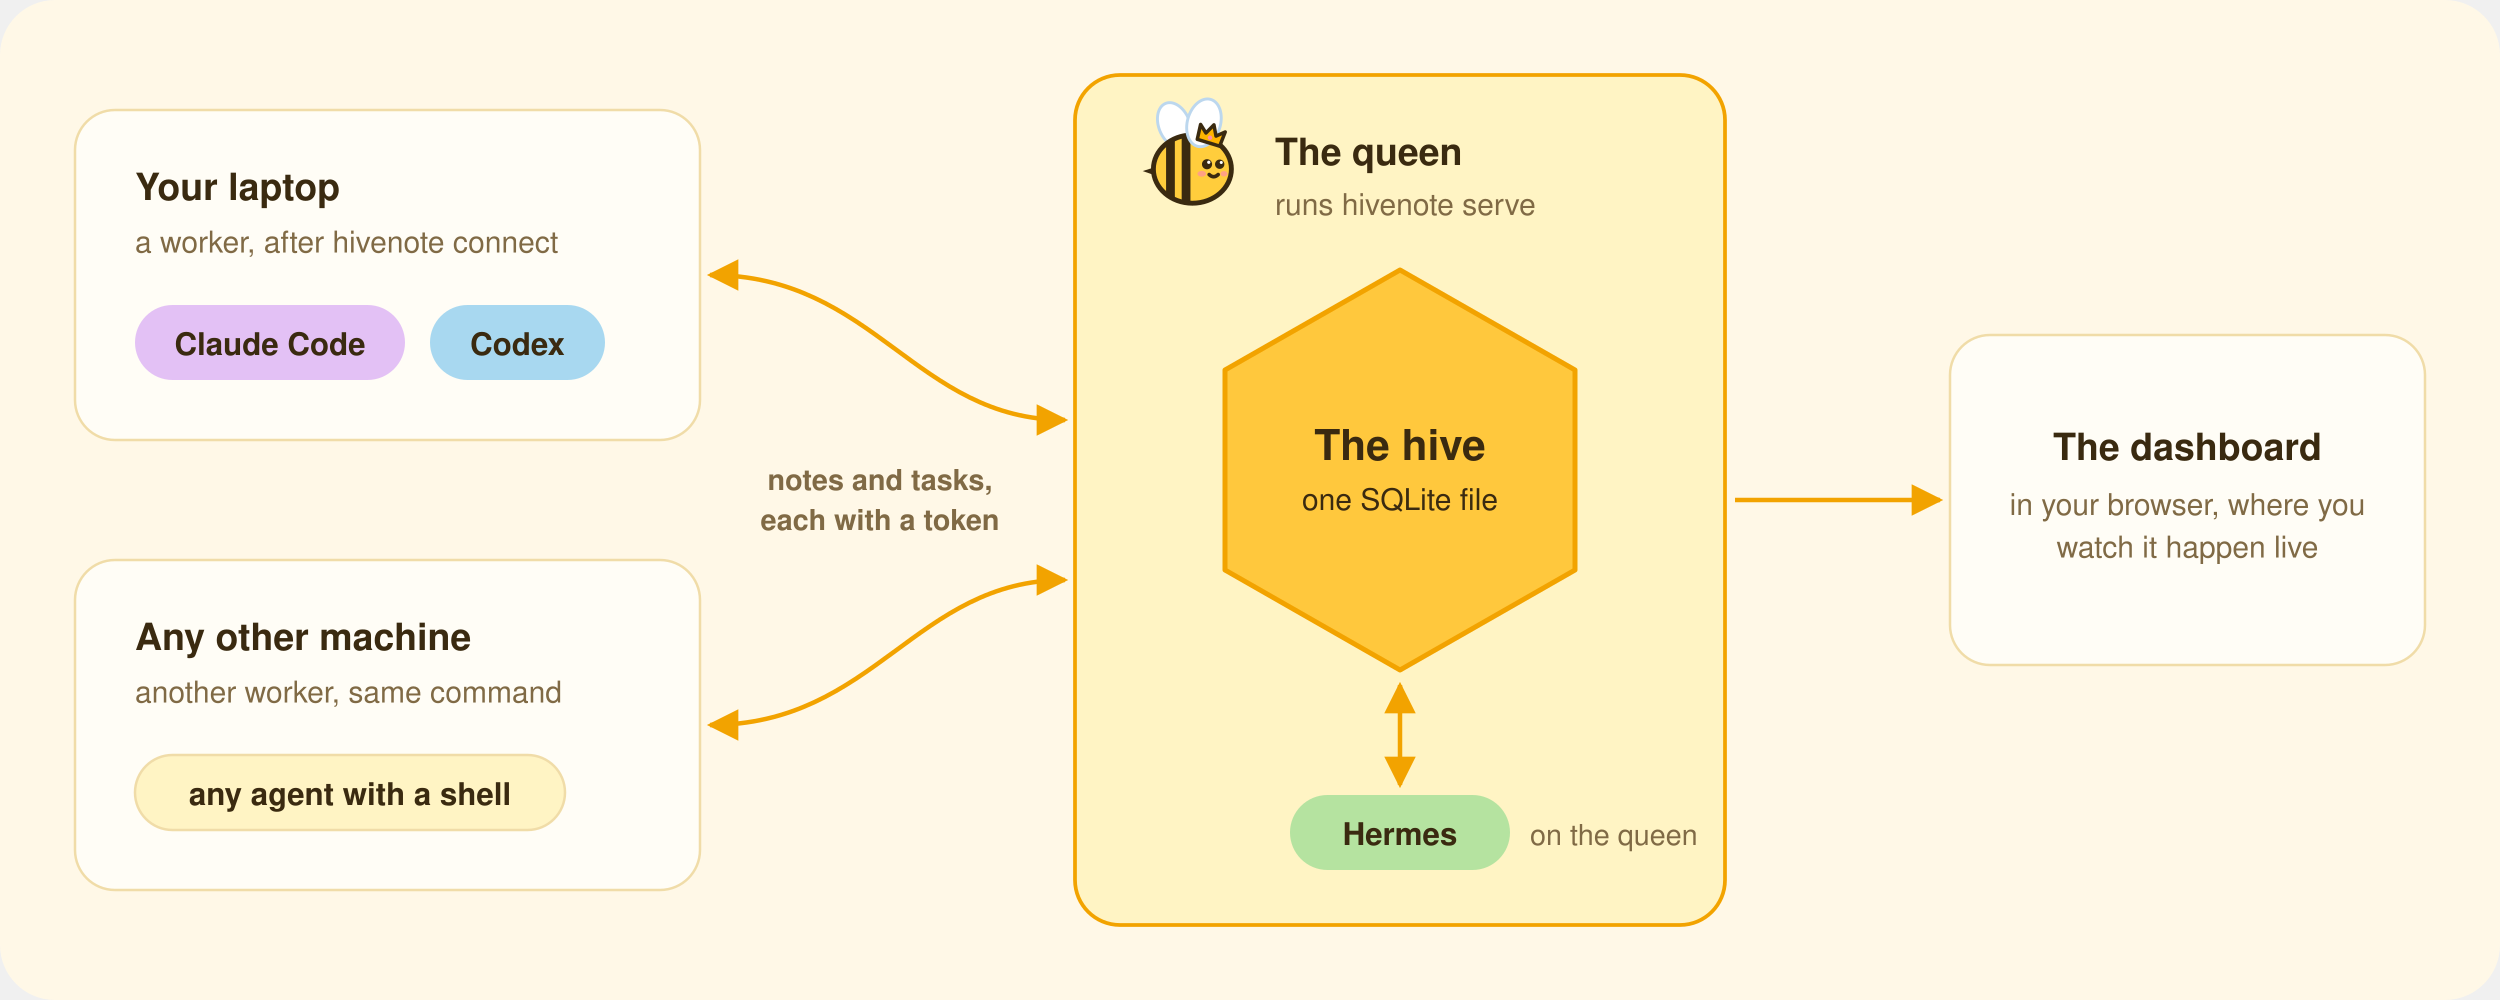
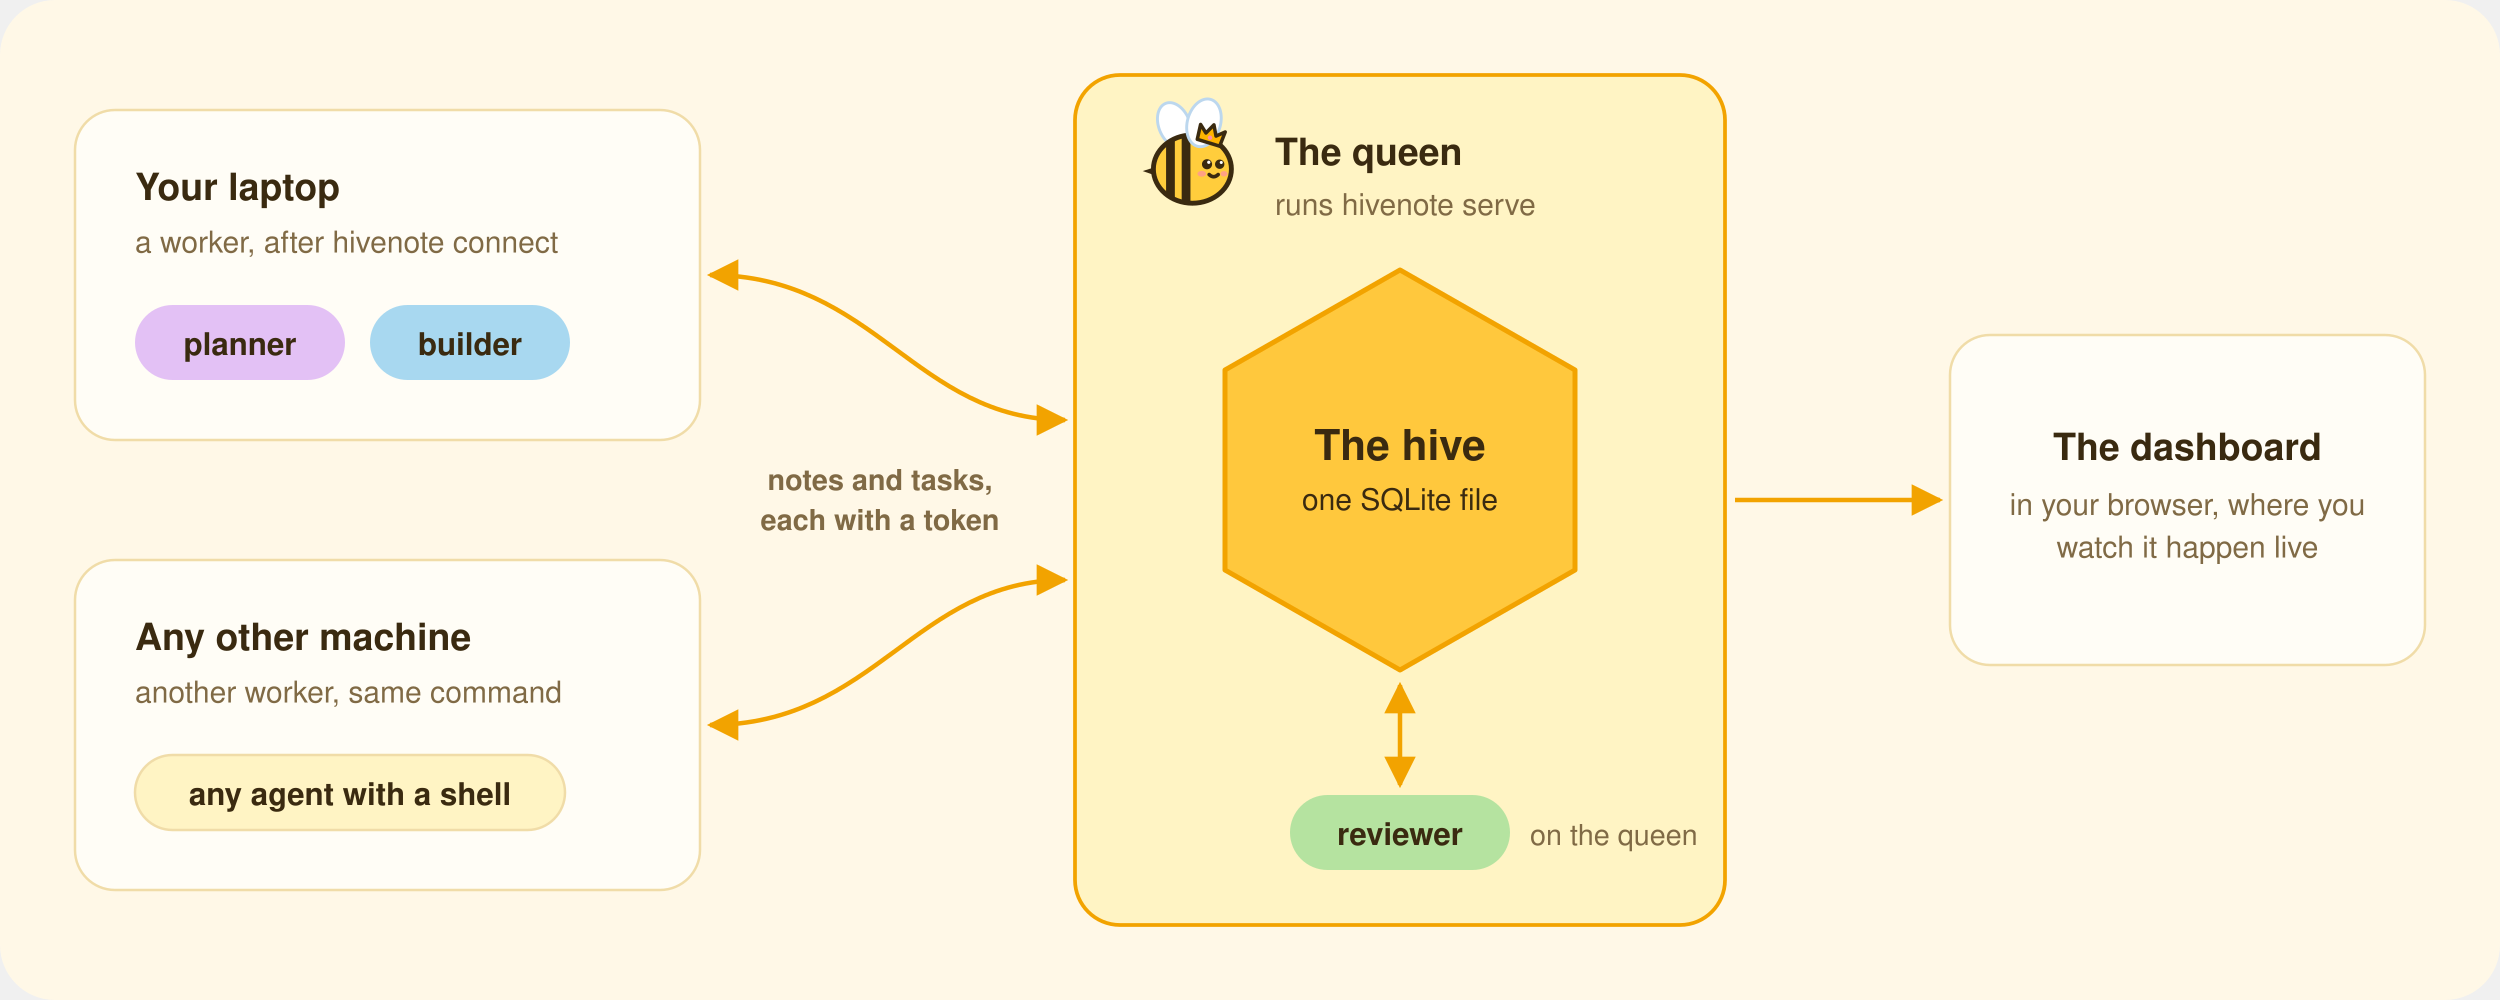
<svg xmlns="http://www.w3.org/2000/svg" viewBox="0 0 1000 400" width="1000" height="400" font-family="'Nunito', ui-rounded, 'Helvetica Neue', Helvetica, Arial, sans-serif">
  <defs>
    <marker id="arrow" viewBox="0 0 10 10" refX="9" refY="5" markerWidth="7" markerHeight="7" orient="auto-start-reverse">
      <path d="M0 0 L10 5 L0 10 z" fill="#f2a300" />
    </marker>
    <clipPath id="body">
      <ellipse cx="32" cy="38" rx="20" ry="17.5" />
    </clipPath>
  </defs>
  <rect x="0" y="0" width="1000" height="400" rx="22" fill="#fff8e7" />
  <rect x="30" y="44" width="250" height="132" rx="16" fill="#fffdf6" stroke="#f0dca8" />
  <text x="54" y="80" font-size="15" font-weight="700" fill="#3a2a10">Your laptop</text>
  <text x="54" y="101" font-size="12" fill="#806a45">a worker, after hivenote connect</text>
-   <rect x="54" y="122" width="108" height="30" rx="15" fill="#e3c1f5" />
-   <text x="108" y="142" text-anchor="middle" font-size="12.5" font-weight="700" fill="#3a2a10">Claude Code</text>
-   <rect x="172" y="122" width="70" height="30" rx="15" fill="#a8d8f0" />
-   <text x="207" y="142" text-anchor="middle" font-size="12.5" font-weight="700" fill="#3a2a10">Codex</text>
+   <rect x="54" y="122" width="84" height="30" rx="15" fill="#e3c1f5" />
+   <text x="96" y="142" text-anchor="middle" font-size="12.5" font-weight="700" fill="#3a2a10">planner</text>
+   <rect x="148" y="122" width="80" height="30" rx="15" fill="#a8d8f0" />
+   <text x="188" y="142" text-anchor="middle" font-size="12.5" font-weight="700" fill="#3a2a10">builder</text>
  <rect x="30" y="224" width="250" height="132" rx="16" fill="#fffdf6" stroke="#f0dca8" />
  <text x="54" y="260" font-size="15" font-weight="700" fill="#3a2a10">Any other machine</text>
  <text x="54" y="281" font-size="12" fill="#806a45">another worker, same command</text>
  <rect x="54" y="302" width="172" height="30" rx="15" fill="#fff4c4" stroke="#f0dca8" />
  <text x="140" y="322" text-anchor="middle" font-size="12.5" font-weight="700" fill="#3a2a10">any agent with a shell</text>
  <path d="M284 110 C350 110 366 168 426 168" stroke="#f2a300" stroke-width="1.8" fill="none" marker-start="url(#arrow)" marker-end="url(#arrow)" />
  <path d="M284 290 C350 290 366 232 426 232" stroke="#f2a300" stroke-width="1.8" fill="none" marker-start="url(#arrow)" marker-end="url(#arrow)" />
  <text x="352" y="196" text-anchor="middle" font-size="11.5" font-weight="700" fill="#806a45">notes and tasks,</text>
  <text x="352" y="212" text-anchor="middle" font-size="11.5" font-weight="700" fill="#806a45">each with a token</text>
  <rect x="430" y="30" width="260" height="340" rx="18" fill="#fff4c4" stroke="#f2a300" stroke-width="1.5" />
  <g transform="translate(452 38) scale(0.78)">
    <g transform="rotate(-22 25 21)">
      <ellipse cx="25" cy="15" rx="8" ry="12" fill="#ffffff" stroke="#bcd7ee" stroke-width="1.5" />
    </g>
    <path d="M12.8 37 L6.5 39 L12.8 41.2 Z" fill="#3a2a10" />
    <ellipse cx="32" cy="38" rx="20" ry="17.5" fill="#ffcd3c" />
    <g clip-path="url(#body)">
      <rect x="18.5" y="18" width="4.5" height="42" rx="2" fill="#3a2a10" />
      <rect x="26.5" y="18" width="4.5" height="42" rx="2" fill="#3a2a10" />
    </g>
    <ellipse cx="32" cy="38" rx="20" ry="17.5" fill="none" stroke="#3a2a10" stroke-width="2.5" />
    <g transform="rotate(16 36 21)">
      <ellipse cx="36" cy="14" rx="8.5" ry="12.5" fill="#ffffff" stroke="#bcd7ee" stroke-width="1.5" />
    </g>
    <circle cx="39.5" cy="35.5" r="2.6" fill="#3a2a10" />
    <circle cx="40.4" cy="34.5" r="0.85" fill="#fff" />
    <circle cx="46" cy="35.5" r="2.4" fill="#3a2a10" />
    <circle cx="46.8" cy="34.6" r="0.8" fill="#fff" />
    <path d="M40.6 40.8 q2.3 2.2 4.6 0" fill="none" stroke="#3a2a10" stroke-width="1.9" stroke-linecap="round" />
    <ellipse cx="36.8" cy="40.4" rx="2.2" ry="1.5" fill="#ff8fa3" opacity="0.7" />
    <ellipse cx="48.2" cy="40.4" rx="1.8" ry="1.4" fill="#ff8fa3" opacity="0.7" />
    <g transform="rotate(17 41 22)">
      <path d="M35 24.6 L34.4 16.8 L38.3 20.2 L41 15 L43.7 20.2 L47.6 16.8 L47 24.6 Z" fill="#ffb400" stroke="#3a2a10" stroke-width="1.8" stroke-linejoin="round" />
      <circle cx="41" cy="21.9" r="1.15" fill="#ff8fa3" />
    </g>
  </g>
  <text x="510" y="66" font-size="15" font-weight="700" fill="#3a2a10">The queen</text>
  <text x="510" y="86" font-size="12" fill="#806a45">runs hivenote serve</text>
  <path d="M560 108 L630 148 L630 228 L560 268 L490 228 L490 148 Z" fill="#ffc83d" stroke="#f2a300" stroke-width="2" stroke-linejoin="round" />
  <text x="560" y="184" text-anchor="middle" font-size="17" font-weight="800" fill="#3a2a10">The hive</text>
  <text x="560" y="204" text-anchor="middle" font-size="12" fill="#3a2a10">one SQLite file</text>
  <rect x="516" y="318" width="88" height="30" rx="15" fill="#b5e3a0" />
-   <text x="560" y="338" text-anchor="middle" font-size="12.5" font-weight="700" fill="#3a2a10">Hermes</text>
+   <text x="560" y="338" text-anchor="middle" font-size="12.5" font-weight="700" fill="#3a2a10">reviewer</text>
  <path d="M560 314 L560 274" stroke="#f2a300" stroke-width="1.8" fill="none" marker-start="url(#arrow)" marker-end="url(#arrow)" />
  <text x="612" y="338" font-size="11.5" fill="#806a45">on the queen</text>
  <path d="M694 200 L776 200" stroke="#f2a300" stroke-width="1.8" fill="none" marker-end="url(#arrow)" />
  <rect x="780" y="134" width="190" height="132" rx="16" fill="#fffdf6" stroke="#f0dca8" />
  <text x="875" y="184" text-anchor="middle" font-size="15" font-weight="700" fill="#3a2a10">The dashboard</text>
  <text x="875" y="206" text-anchor="middle" font-size="12" fill="#806a45">in your browser, where you</text>
  <text x="875" y="223" text-anchor="middle" font-size="12" fill="#806a45">watch it happen live</text>
</svg>
